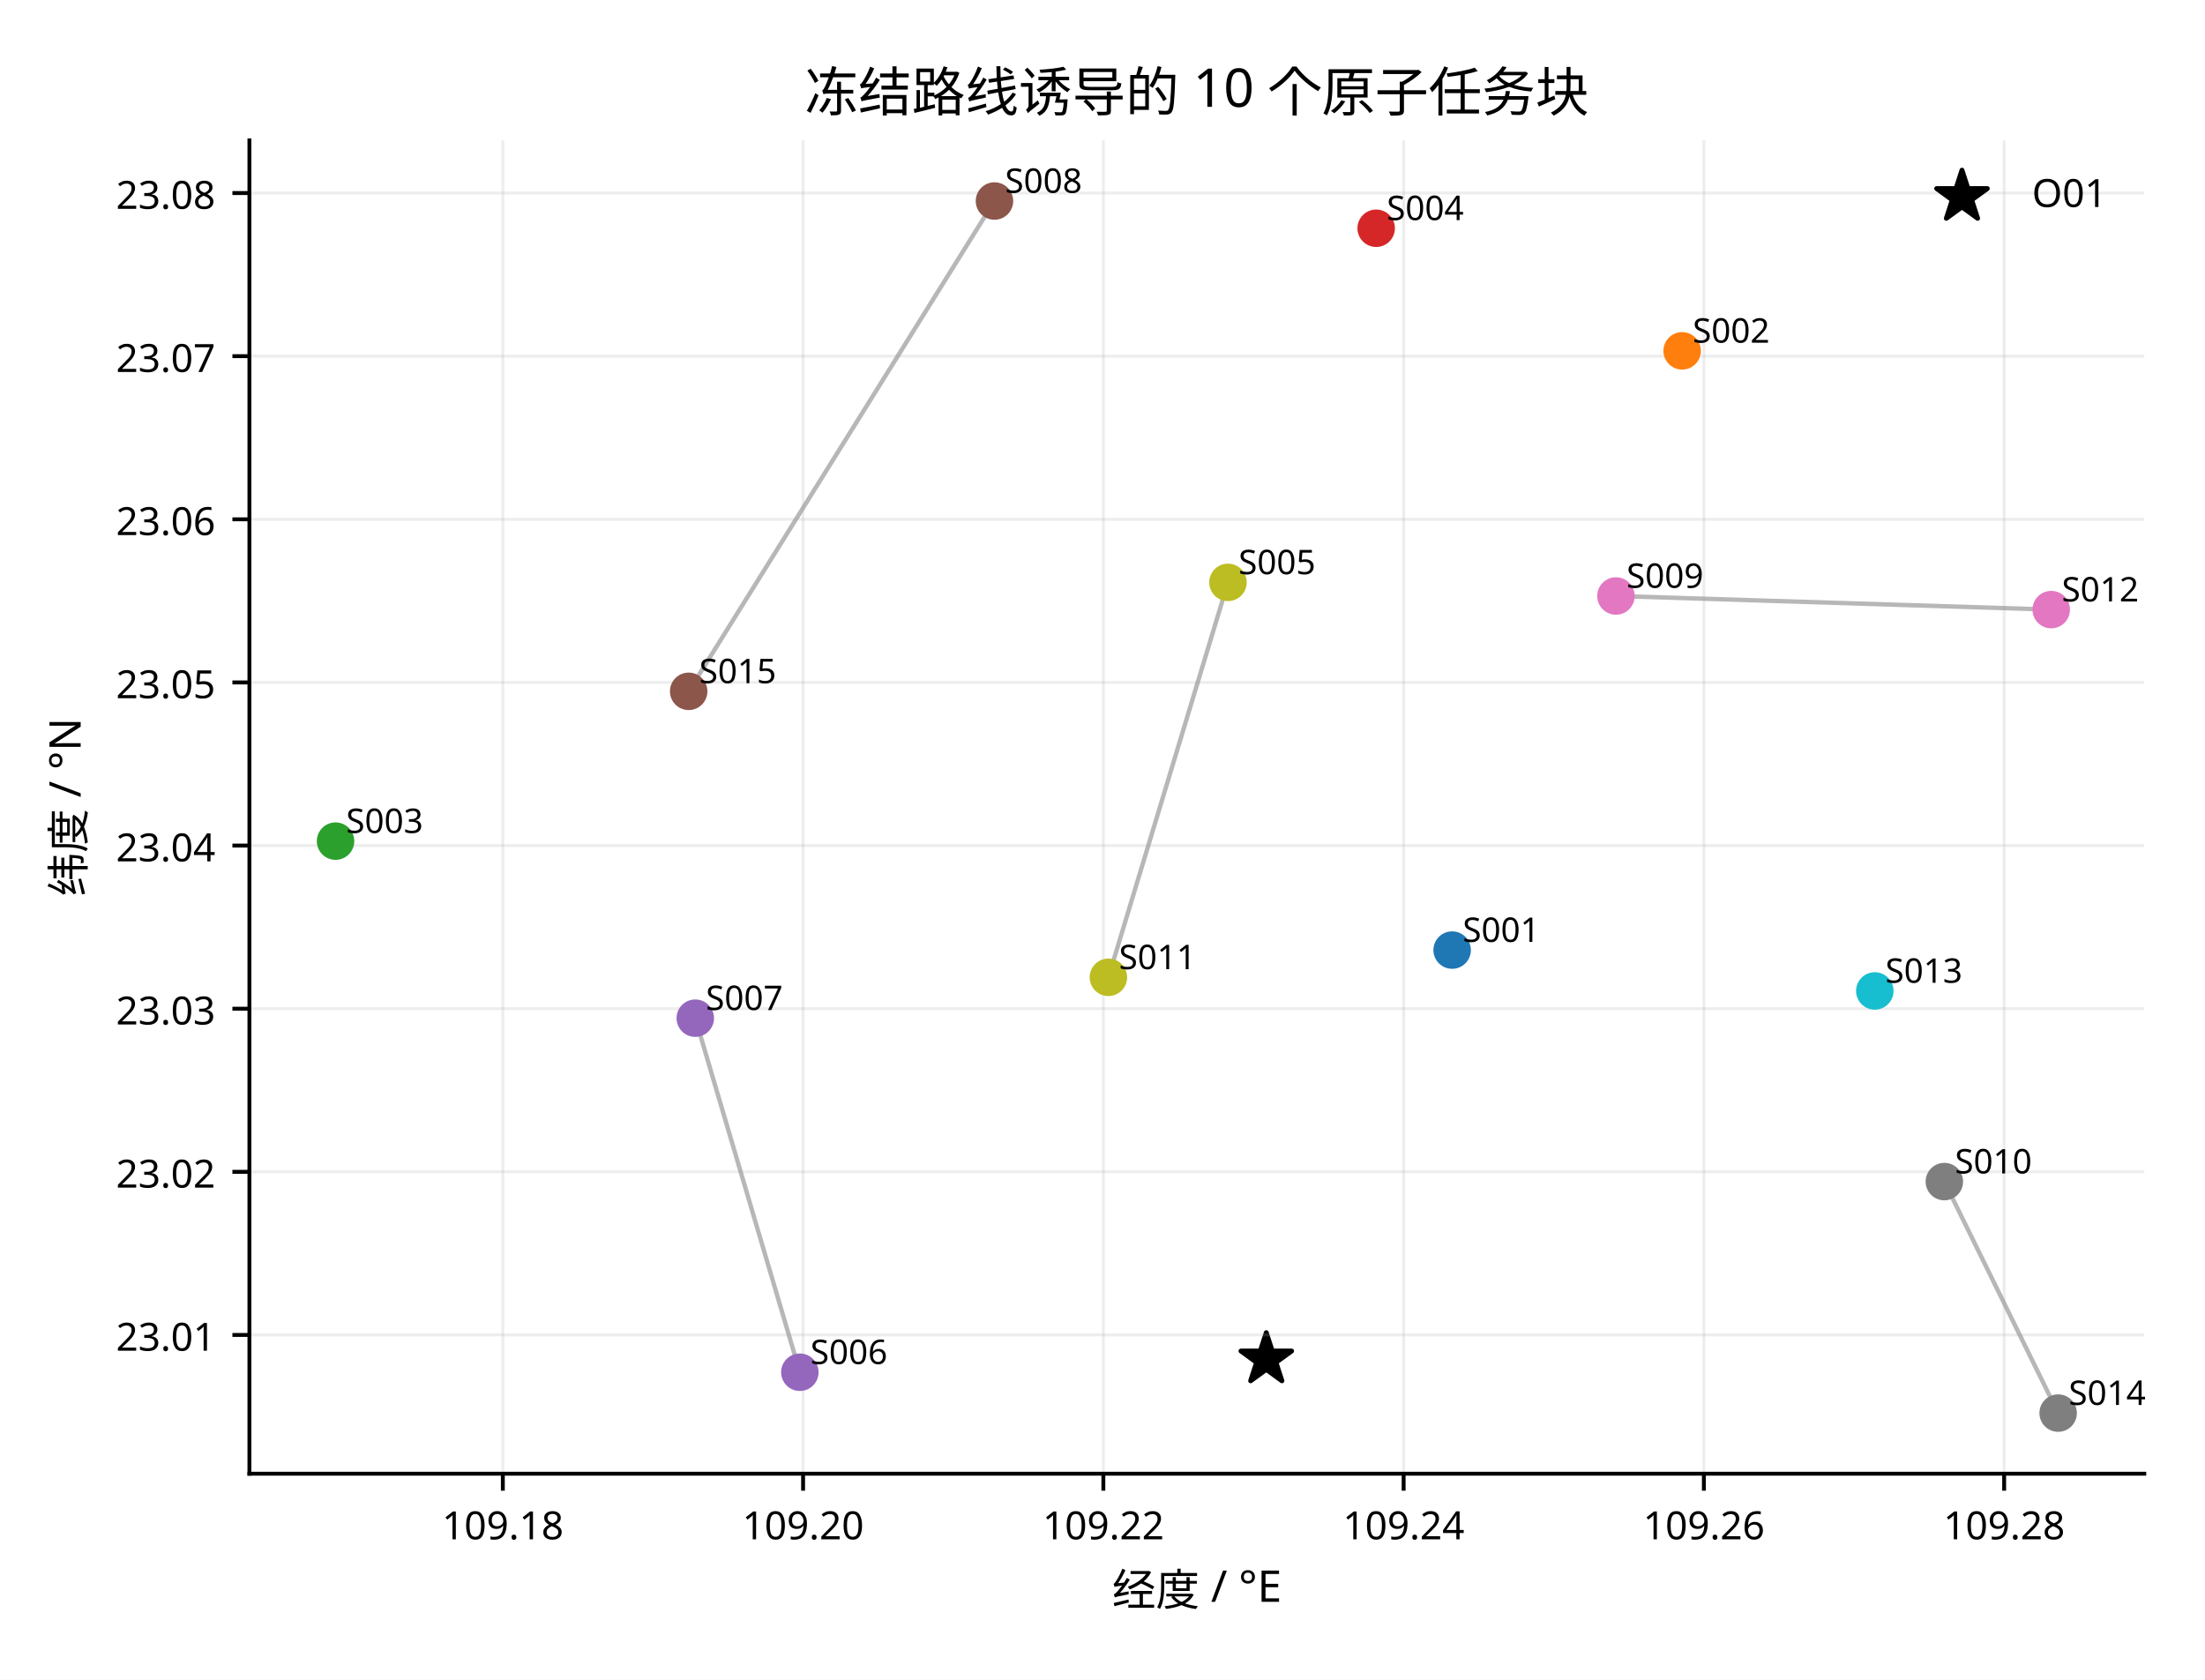
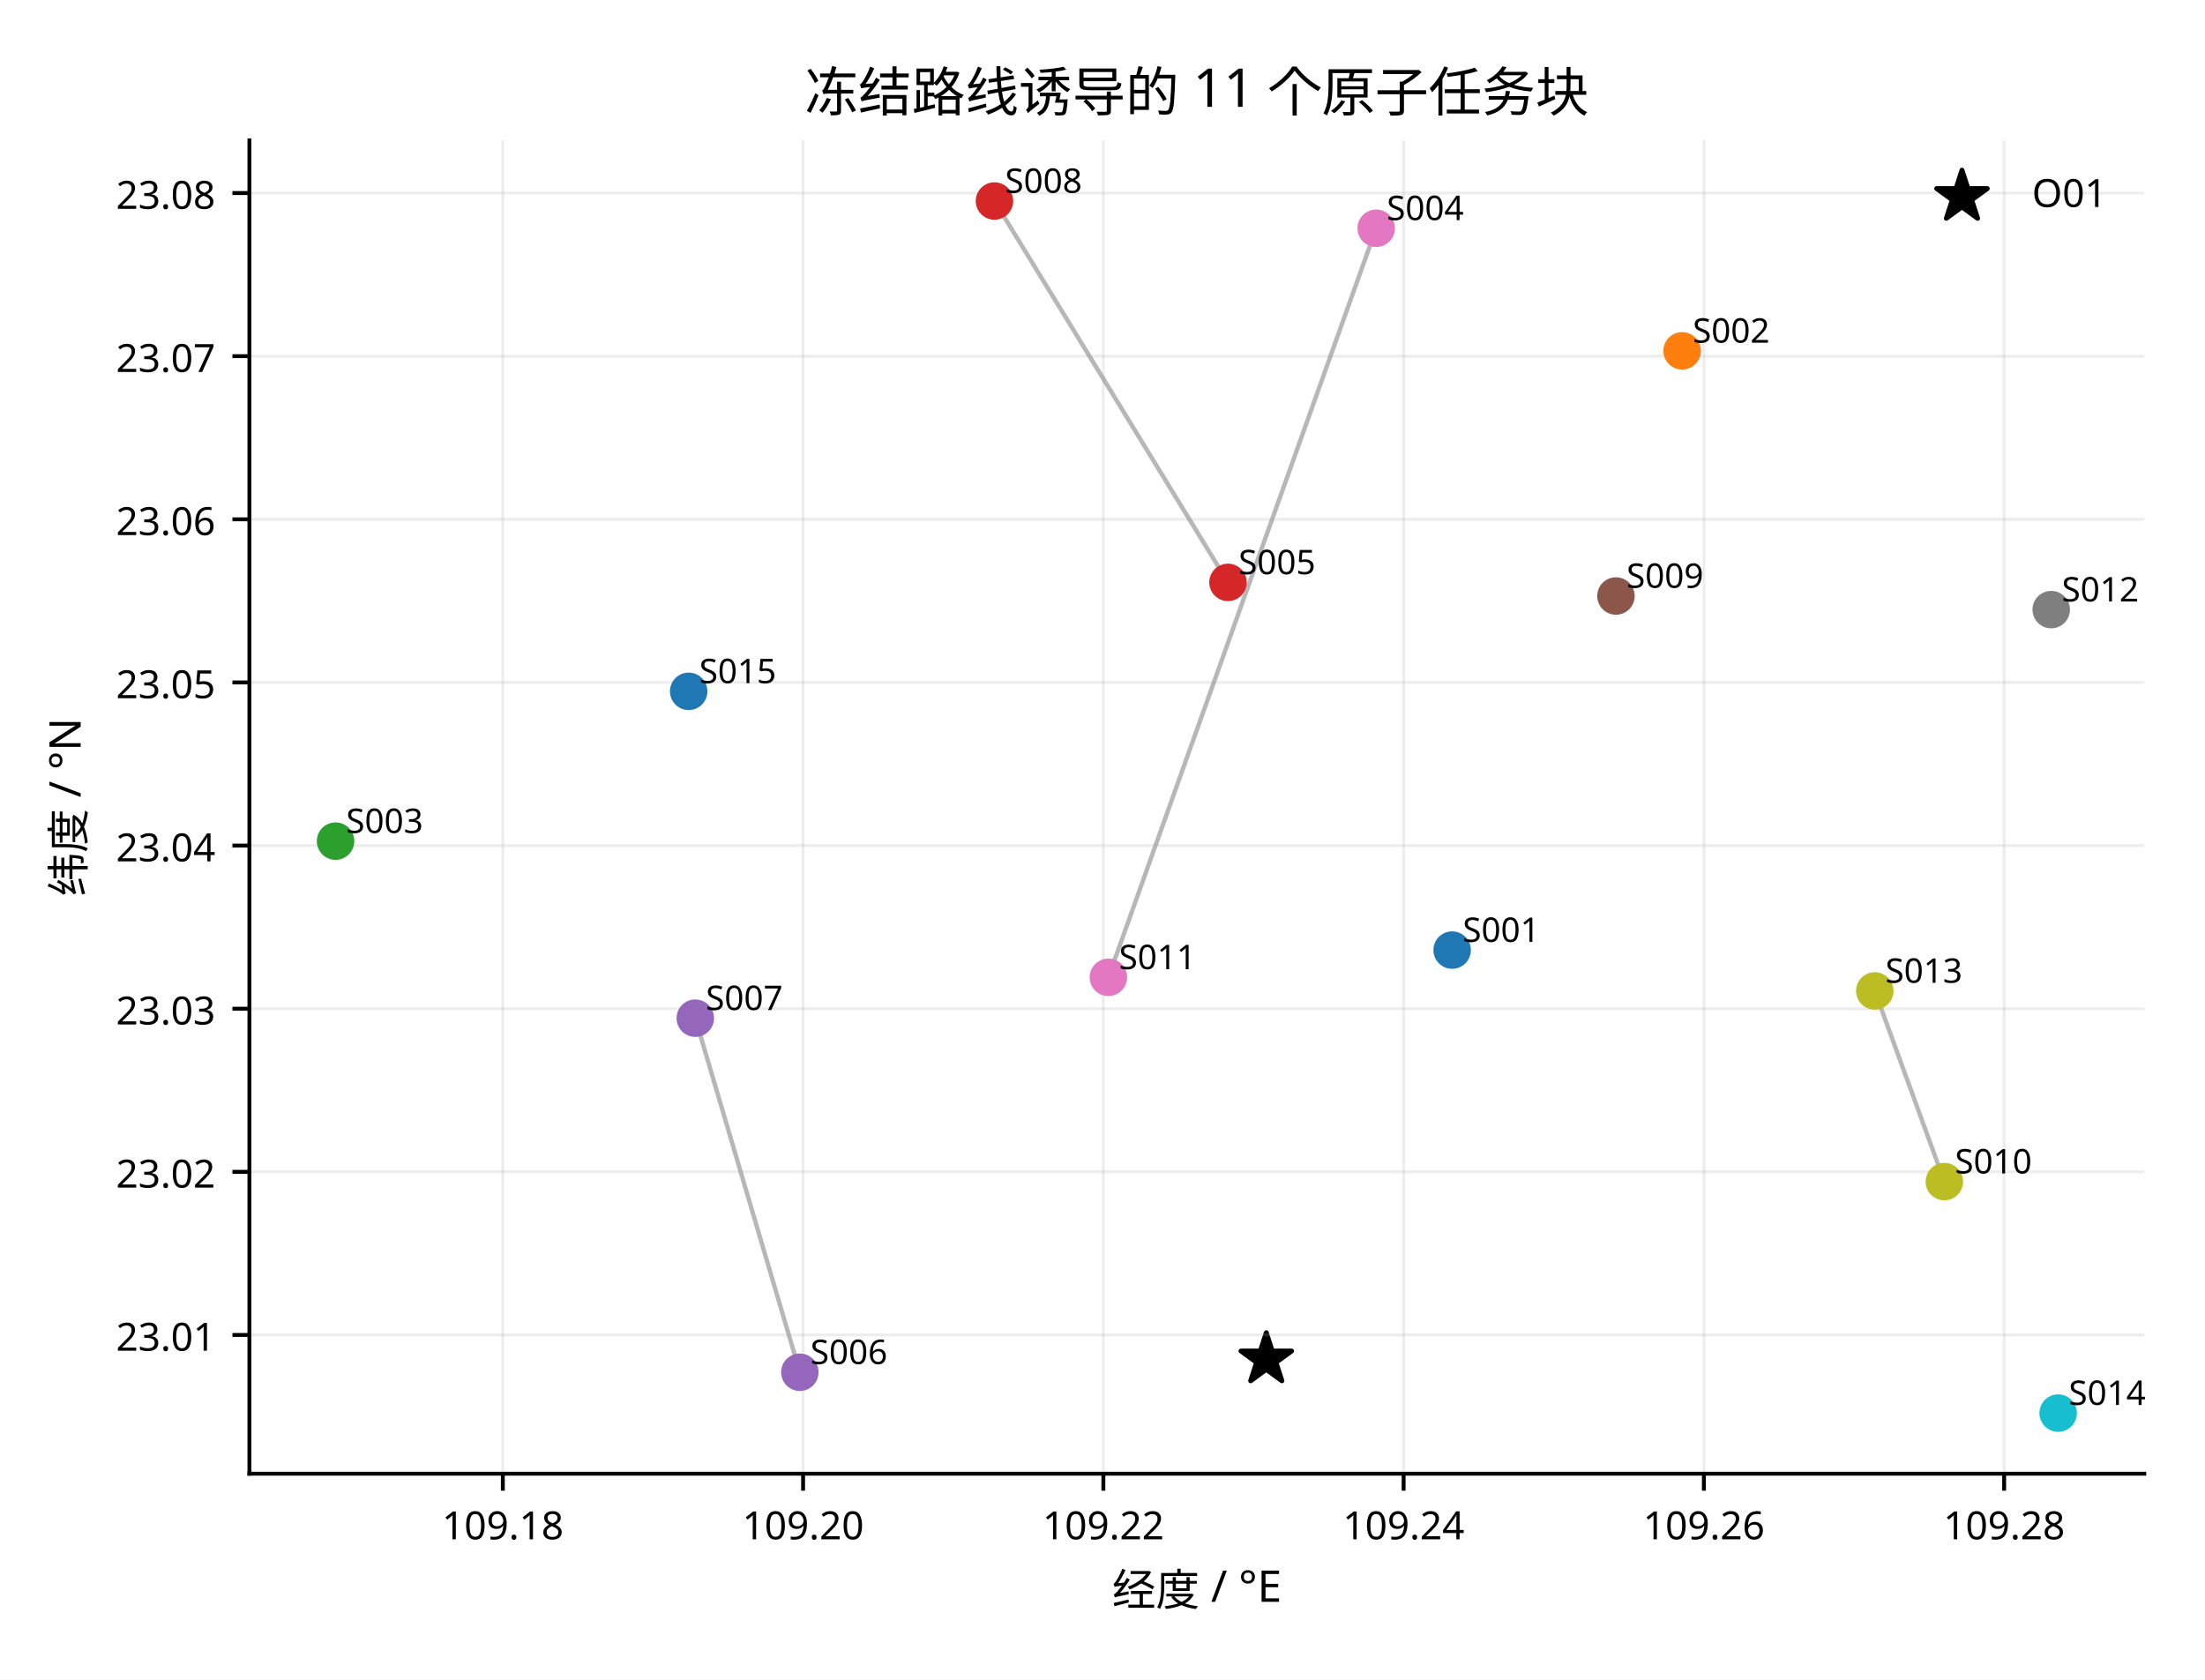
<svg xmlns="http://www.w3.org/2000/svg" xmlns:xlink="http://www.w3.org/1999/xlink" width="453.6pt" height="345.6pt" viewBox="0 0 453.6 345.6" version="1.1">
  <defs>
    <style type="text/css">*{stroke-linejoin: round; stroke-linecap: butt}</style>
  </defs>
  <g id="figure_1">
    <g id="patch_1">
      <path d="M 0 345.6  L 453.6 345.6  L 453.6 0  L 0 0  z " style="fill: #ffffff" />
    </g>
    <g id="axes_1">
      <g id="patch_2">
        <path d="M 51.309 303.199  L 441.109 303.199  L 441.109 28.889  L 51.309 28.889  z " style="fill: #ffffff" />
      </g>
      <g id="PathCollection_1">
        <defs>
-           <path id="m1097da10de" d="M 0 -5.477  L -1.23 -1.693  L -5.209 -1.693  L -1.99 0.646  L -3.219 4.431  L -0 2.092  L 3.219 4.431  L 1.99 0.646  L 5.209 -1.693  L 1.23 -1.693  z " style="stroke: #000000" />
-         </defs>
-         <g clip-path="url(#p683996e214)">
-           <use xlink:href="#m1097da10de" x="260.492" y="279.655" style="stroke: #000000" />
+           <path id="mbda5fd56d7" d="M 0 -5.477  L -1.23 -1.693  L -5.209 -1.693  L -1.99 0.646  L -3.219 4.431  L -0 2.092  L 3.219 4.431  L 1.99 0.646  L 5.209 -1.693  L 1.23 -1.693  z " style="stroke: #000000" />
+         </defs>
+         <g clip-path="url(#pc2df2aba1f)">
+           <use xlink:href="#mbda5fd56d7" x="260.492" y="279.655" style="stroke: #000000" />
        </g>
      </g>
      <g id="matplotlib.axis_1">
        <g id="xtick_1">
          <g id="line2d_1">
-             <path d="M 103.439 303.199  L 103.439 28.889  " clip-path="url(#p683996e214)" style="fill: none; stroke: #b0b0b0; stroke-opacity: 0.22; stroke-width: 0.6; stroke-linecap: square" />
+             <path d="M 103.439 303.199  L 103.439 28.889  " clip-path="url(#pc2df2aba1f)" style="fill: none; stroke: #b0b0b0; stroke-opacity: 0.22; stroke-width: 0.6; stroke-linecap: square" />
          </g>
          <g id="line2d_2">
            <defs>
-               <path id="m12d4867e0e" d="M 0 0  L 0 3.5  " style="stroke: #000000; stroke-width: 0.8" />
+               <path id="md1722021ac" d="M 0 0  L 0 3.5  " style="stroke: #000000; stroke-width: 0.8" />
            </defs>
            <g>
-               <use xlink:href="#m12d4867e0e" x="103.439" y="303.199" style="stroke: #000000; stroke-width: 0.8" />
+               <use xlink:href="#md1722021ac" x="103.439" y="303.199" style="stroke: #000000; stroke-width: 0.8" />
            </g>
          </g>
          <g id="text_1">
            <text style="font-size: 8px; font-family: 'Microsoft YaHei'; text-anchor: middle" x="103.439" y="316.695" transform="rotate(-0 103.4391 316.695)">109.18</text>
          </g>
        </g>
        <g id="xtick_2">
          <g id="line2d_3">
-             <path d="M 165.208 303.199  L 165.208 28.889  " clip-path="url(#p683996e214)" style="fill: none; stroke: #b0b0b0; stroke-opacity: 0.22; stroke-width: 0.6; stroke-linecap: square" />
+             <path d="M 165.208 303.199  L 165.208 28.889  " clip-path="url(#pc2df2aba1f)" style="fill: none; stroke: #b0b0b0; stroke-opacity: 0.22; stroke-width: 0.6; stroke-linecap: square" />
          </g>
          <g id="line2d_4">
            <g>
-               <use xlink:href="#m12d4867e0e" x="165.208" y="303.199" style="stroke: #000000; stroke-width: 0.8" />
+               <use xlink:href="#md1722021ac" x="165.208" y="303.199" style="stroke: #000000; stroke-width: 0.8" />
            </g>
          </g>
          <g id="text_2">
            <text style="font-size: 8px; font-family: 'Microsoft YaHei'; text-anchor: middle" x="165.208" y="316.695" transform="rotate(-0 165.2079 316.695)">109.20</text>
          </g>
        </g>
        <g id="xtick_3">
          <g id="line2d_5">
-             <path d="M 226.977 303.199  L 226.977 28.889  " clip-path="url(#p683996e214)" style="fill: none; stroke: #b0b0b0; stroke-opacity: 0.22; stroke-width: 0.6; stroke-linecap: square" />
+             <path d="M 226.977 303.199  L 226.977 28.889  " clip-path="url(#pc2df2aba1f)" style="fill: none; stroke: #b0b0b0; stroke-opacity: 0.22; stroke-width: 0.6; stroke-linecap: square" />
          </g>
          <g id="line2d_6">
            <g>
-               <use xlink:href="#m12d4867e0e" x="226.977" y="303.199" style="stroke: #000000; stroke-width: 0.8" />
+               <use xlink:href="#md1722021ac" x="226.977" y="303.199" style="stroke: #000000; stroke-width: 0.8" />
            </g>
          </g>
          <g id="text_3">
            <text style="font-size: 8px; font-family: 'Microsoft YaHei'; text-anchor: middle" x="226.977" y="316.695" transform="rotate(-0 226.9768 316.695)">109.22</text>
          </g>
        </g>
        <g id="xtick_4">
          <g id="line2d_7">
-             <path d="M 288.746 303.199  L 288.746 28.889  " clip-path="url(#p683996e214)" style="fill: none; stroke: #b0b0b0; stroke-opacity: 0.22; stroke-width: 0.6; stroke-linecap: square" />
+             <path d="M 288.746 303.199  L 288.746 28.889  " clip-path="url(#pc2df2aba1f)" style="fill: none; stroke: #b0b0b0; stroke-opacity: 0.22; stroke-width: 0.6; stroke-linecap: square" />
          </g>
          <g id="line2d_8">
            <g>
-               <use xlink:href="#m12d4867e0e" x="288.746" y="303.199" style="stroke: #000000; stroke-width: 0.8" />
+               <use xlink:href="#md1722021ac" x="288.746" y="303.199" style="stroke: #000000; stroke-width: 0.8" />
            </g>
          </g>
          <g id="text_4">
            <text style="font-size: 8px; font-family: 'Microsoft YaHei'; text-anchor: middle" x="288.746" y="316.695" transform="rotate(-0 288.7456 316.695)">109.24</text>
          </g>
        </g>
        <g id="xtick_5">
          <g id="line2d_9">
-             <path d="M 350.514 303.199  L 350.514 28.889  " clip-path="url(#p683996e214)" style="fill: none; stroke: #b0b0b0; stroke-opacity: 0.22; stroke-width: 0.6; stroke-linecap: square" />
+             <path d="M 350.514 303.199  L 350.514 28.889  " clip-path="url(#pc2df2aba1f)" style="fill: none; stroke: #b0b0b0; stroke-opacity: 0.22; stroke-width: 0.6; stroke-linecap: square" />
          </g>
          <g id="line2d_10">
            <g>
-               <use xlink:href="#m12d4867e0e" x="350.514" y="303.199" style="stroke: #000000; stroke-width: 0.8" />
+               <use xlink:href="#md1722021ac" x="350.514" y="303.199" style="stroke: #000000; stroke-width: 0.8" />
            </g>
          </g>
          <g id="text_5">
            <text style="font-size: 8px; font-family: 'Microsoft YaHei'; text-anchor: middle" x="350.514" y="316.695" transform="rotate(-0 350.5145 316.695)">109.26</text>
          </g>
        </g>
        <g id="xtick_6">
          <g id="line2d_11">
-             <path d="M 412.283 303.199  L 412.283 28.889  " clip-path="url(#p683996e214)" style="fill: none; stroke: #b0b0b0; stroke-opacity: 0.22; stroke-width: 0.6; stroke-linecap: square" />
+             <path d="M 412.283 303.199  L 412.283 28.889  " clip-path="url(#pc2df2aba1f)" style="fill: none; stroke: #b0b0b0; stroke-opacity: 0.22; stroke-width: 0.6; stroke-linecap: square" />
          </g>
          <g id="line2d_12">
            <g>
-               <use xlink:href="#m12d4867e0e" x="412.283" y="303.199" style="stroke: #000000; stroke-width: 0.8" />
+               <use xlink:href="#md1722021ac" x="412.283" y="303.199" style="stroke: #000000; stroke-width: 0.8" />
            </g>
          </g>
          <g id="text_6">
            <text style="font-size: 8px; font-family: 'Microsoft YaHei'; text-anchor: middle" x="412.283" y="316.695" transform="rotate(-0 412.2833 316.695)">109.28</text>
          </g>
        </g>
        <g id="text_7">
          <text style="font-size: 9px; font-family: 'Microsoft YaHei'; text-anchor: middle" x="246.209" y="330.303" transform="rotate(-0 246.2091 330.3035)">经度 / °E</text>
        </g>
      </g>
      <g id="matplotlib.axis_2">
        <g id="ytick_1">
          <g id="line2d_13">
-             <path d="M 51.309 274.653  L 441.109 274.653  " clip-path="url(#p683996e214)" style="fill: none; stroke: #b0b0b0; stroke-opacity: 0.22; stroke-width: 0.6; stroke-linecap: square" />
+             <path d="M 51.309 274.653  L 441.109 274.653  " clip-path="url(#pc2df2aba1f)" style="fill: none; stroke: #b0b0b0; stroke-opacity: 0.22; stroke-width: 0.6; stroke-linecap: square" />
          </g>
          <g id="line2d_14">
            <defs>
-               <path id="mfabdb5f35a" d="M 0 0  L -3.5 0  " style="stroke: #000000; stroke-width: 0.8" />
+               <path id="m6b60a5896a" d="M 0 0  L -3.5 0  " style="stroke: #000000; stroke-width: 0.8" />
            </defs>
            <g>
-               <use xlink:href="#mfabdb5f35a" x="51.309" y="274.653" style="stroke: #000000; stroke-width: 0.8" />
+               <use xlink:href="#m6b60a5896a" x="51.309" y="274.653" style="stroke: #000000; stroke-width: 0.8" />
            </g>
          </g>
          <g id="text_8">
            <text style="font-size: 8px; font-family: 'Microsoft YaHei'; text-anchor: end" x="44.309" y="277.901" transform="rotate(-0 44.30887 277.901)">23.01</text>
          </g>
        </g>
        <g id="ytick_2">
          <g id="line2d_15">
-             <path d="M 51.309 241.091  L 441.109 241.091  " clip-path="url(#p683996e214)" style="fill: none; stroke: #b0b0b0; stroke-opacity: 0.22; stroke-width: 0.6; stroke-linecap: square" />
+             <path d="M 51.309 241.091  L 441.109 241.091  " clip-path="url(#pc2df2aba1f)" style="fill: none; stroke: #b0b0b0; stroke-opacity: 0.22; stroke-width: 0.6; stroke-linecap: square" />
          </g>
          <g id="line2d_16">
            <g>
-               <use xlink:href="#mfabdb5f35a" x="51.309" y="241.091" style="stroke: #000000; stroke-width: 0.8" />
+               <use xlink:href="#m6b60a5896a" x="51.309" y="241.091" style="stroke: #000000; stroke-width: 0.8" />
            </g>
          </g>
          <g id="text_9">
            <text style="font-size: 8px; font-family: 'Microsoft YaHei'; text-anchor: end" x="44.309" y="244.339" transform="rotate(-0 44.30887 244.3388)">23.02</text>
          </g>
        </g>
        <g id="ytick_3">
          <g id="line2d_17">
-             <path d="M 51.309 207.528  L 441.109 207.528  " clip-path="url(#p683996e214)" style="fill: none; stroke: #b0b0b0; stroke-opacity: 0.22; stroke-width: 0.6; stroke-linecap: square" />
+             <path d="M 51.309 207.528  L 441.109 207.528  " clip-path="url(#pc2df2aba1f)" style="fill: none; stroke: #b0b0b0; stroke-opacity: 0.22; stroke-width: 0.6; stroke-linecap: square" />
          </g>
          <g id="line2d_18">
            <g>
-               <use xlink:href="#mfabdb5f35a" x="51.309" y="207.528" style="stroke: #000000; stroke-width: 0.8" />
+               <use xlink:href="#m6b60a5896a" x="51.309" y="207.528" style="stroke: #000000; stroke-width: 0.8" />
            </g>
          </g>
          <g id="text_10">
            <text style="font-size: 8px; font-family: 'Microsoft YaHei'; text-anchor: end" x="44.309" y="210.777" transform="rotate(-0 44.30887 210.7765)">23.03</text>
          </g>
        </g>
        <g id="ytick_4">
          <g id="line2d_19">
-             <path d="M 51.309 173.966  L 441.109 173.966  " clip-path="url(#p683996e214)" style="fill: none; stroke: #b0b0b0; stroke-opacity: 0.22; stroke-width: 0.6; stroke-linecap: square" />
+             <path d="M 51.309 173.966  L 441.109 173.966  " clip-path="url(#pc2df2aba1f)" style="fill: none; stroke: #b0b0b0; stroke-opacity: 0.22; stroke-width: 0.6; stroke-linecap: square" />
          </g>
          <g id="line2d_20">
            <g>
-               <use xlink:href="#mfabdb5f35a" x="51.309" y="173.966" style="stroke: #000000; stroke-width: 0.8" />
+               <use xlink:href="#m6b60a5896a" x="51.309" y="173.966" style="stroke: #000000; stroke-width: 0.8" />
            </g>
          </g>
          <g id="text_11">
            <text style="font-size: 8px; font-family: 'Microsoft YaHei'; text-anchor: end" x="44.309" y="177.214" transform="rotate(-0 44.30887 177.2143)">23.04</text>
          </g>
        </g>
        <g id="ytick_5">
          <g id="line2d_21">
-             <path d="M 51.309 140.404  L 441.109 140.404  " clip-path="url(#p683996e214)" style="fill: none; stroke: #b0b0b0; stroke-opacity: 0.22; stroke-width: 0.6; stroke-linecap: square" />
+             <path d="M 51.309 140.404  L 441.109 140.404  " clip-path="url(#pc2df2aba1f)" style="fill: none; stroke: #b0b0b0; stroke-opacity: 0.22; stroke-width: 0.6; stroke-linecap: square" />
          </g>
          <g id="line2d_22">
            <g>
-               <use xlink:href="#mfabdb5f35a" x="51.309" y="140.404" style="stroke: #000000; stroke-width: 0.8" />
+               <use xlink:href="#m6b60a5896a" x="51.309" y="140.404" style="stroke: #000000; stroke-width: 0.8" />
            </g>
          </g>
          <g id="text_12">
            <text style="font-size: 8px; font-family: 'Microsoft YaHei'; text-anchor: end" x="44.309" y="143.652" transform="rotate(-0 44.30887 143.652)">23.05</text>
          </g>
        </g>
        <g id="ytick_6">
          <g id="line2d_23">
-             <path d="M 51.309 106.842  L 441.109 106.842  " clip-path="url(#p683996e214)" style="fill: none; stroke: #b0b0b0; stroke-opacity: 0.22; stroke-width: 0.6; stroke-linecap: square" />
+             <path d="M 51.309 106.842  L 441.109 106.842  " clip-path="url(#pc2df2aba1f)" style="fill: none; stroke: #b0b0b0; stroke-opacity: 0.22; stroke-width: 0.6; stroke-linecap: square" />
          </g>
          <g id="line2d_24">
            <g>
-               <use xlink:href="#mfabdb5f35a" x="51.309" y="106.842" style="stroke: #000000; stroke-width: 0.8" />
+               <use xlink:href="#m6b60a5896a" x="51.309" y="106.842" style="stroke: #000000; stroke-width: 0.8" />
            </g>
          </g>
          <g id="text_13">
            <text style="font-size: 8px; font-family: 'Microsoft YaHei'; text-anchor: end" x="44.309" y="110.09" transform="rotate(-0 44.30887 110.0898)">23.06</text>
          </g>
        </g>
        <g id="ytick_7">
          <g id="line2d_25">
-             <path d="M 51.309 73.279  L 441.109 73.279  " clip-path="url(#p683996e214)" style="fill: none; stroke: #b0b0b0; stroke-opacity: 0.22; stroke-width: 0.6; stroke-linecap: square" />
+             <path d="M 51.309 73.279  L 441.109 73.279  " clip-path="url(#pc2df2aba1f)" style="fill: none; stroke: #b0b0b0; stroke-opacity: 0.22; stroke-width: 0.6; stroke-linecap: square" />
          </g>
          <g id="line2d_26">
            <g>
-               <use xlink:href="#mfabdb5f35a" x="51.309" y="73.279" style="stroke: #000000; stroke-width: 0.8" />
+               <use xlink:href="#m6b60a5896a" x="51.309" y="73.279" style="stroke: #000000; stroke-width: 0.8" />
            </g>
          </g>
          <g id="text_14">
            <text style="font-size: 8px; font-family: 'Microsoft YaHei'; text-anchor: end" x="44.309" y="76.528" transform="rotate(-0 44.30887 76.5275)">23.07</text>
          </g>
        </g>
        <g id="ytick_8">
          <g id="line2d_27">
-             <path d="M 51.309 39.717  L 441.109 39.717  " clip-path="url(#p683996e214)" style="fill: none; stroke: #b0b0b0; stroke-opacity: 0.22; stroke-width: 0.6; stroke-linecap: square" />
+             <path d="M 51.309 39.717  L 441.109 39.717  " clip-path="url(#pc2df2aba1f)" style="fill: none; stroke: #b0b0b0; stroke-opacity: 0.22; stroke-width: 0.6; stroke-linecap: square" />
          </g>
          <g id="line2d_28">
            <g>
-               <use xlink:href="#mfabdb5f35a" x="51.309" y="39.717" style="stroke: #000000; stroke-width: 0.8" />
+               <use xlink:href="#m6b60a5896a" x="51.309" y="39.717" style="stroke: #000000; stroke-width: 0.8" />
            </g>
          </g>
          <g id="text_15">
            <text style="font-size: 8px; font-family: 'Microsoft YaHei'; text-anchor: end" x="44.309" y="42.965" transform="rotate(-0 44.30887 42.96525)">23.08</text>
          </g>
        </g>
        <g id="text_16">
          <text style="font-size: 9px; font-family: 'Microsoft YaHei'; text-anchor: middle" x="17.337" y="166.044" transform="rotate(-90 17.33685 166.0438)">纬度 / °N</text>
        </g>
      </g>
      <g id="line2d_29">
-         <path d="M 164.54 282.325  L 143.03 209.48  " clip-path="url(#p683996e214)" style="fill: none; stroke: #999999; stroke-opacity: 0.7; stroke-width: 0.9; stroke-linecap: square" />
+         <path d="M 164.54 282.325  L 143.03 209.48  " clip-path="url(#pc2df2aba1f)" style="fill: none; stroke: #999999; stroke-opacity: 0.7; stroke-width: 0.9; stroke-linecap: square" />
      </g>
      <g id="line2d_30">
-         <path d="M 204.577 41.357  L 141.67 142.234  " clip-path="url(#p683996e214)" style="fill: none; stroke: #999999; stroke-opacity: 0.7; stroke-width: 0.9; stroke-linecap: square" />
+         <path d="M 228.013 201.074  L 283.098 46.962  " clip-path="url(#pc2df2aba1f)" style="fill: none; stroke: #999999; stroke-opacity: 0.7; stroke-width: 0.9; stroke-linecap: square" />
      </g>
      <g id="line2d_31">
-         <path d="M 332.424 122.62  L 421.968 125.422  " clip-path="url(#p683996e214)" style="fill: none; stroke: #999999; stroke-opacity: 0.7; stroke-width: 0.9; stroke-linecap: square" />
+         <path d="M 252.612 119.818  L 204.577 41.357  " clip-path="url(#pc2df2aba1f)" style="fill: none; stroke: #999999; stroke-opacity: 0.7; stroke-width: 0.9; stroke-linecap: square" />
      </g>
      <g id="line2d_32">
-         <path d="M 399.981 243.101  L 423.391 290.73  " clip-path="url(#p683996e214)" style="fill: none; stroke: #999999; stroke-opacity: 0.7; stroke-width: 0.9; stroke-linecap: square" />
-       </g>
-       <g id="line2d_33">
-         <path d="M 228.013 201.074  L 252.612 119.818  " clip-path="url(#p683996e214)" style="fill: none; stroke: #999999; stroke-opacity: 0.7; stroke-width: 0.9; stroke-linecap: square" />
+         <path d="M 385.673 203.876  L 399.981 243.101  " clip-path="url(#pc2df2aba1f)" style="fill: none; stroke: #999999; stroke-opacity: 0.7; stroke-width: 0.9; stroke-linecap: square" />
      </g>
      <g id="patch_3">
        <path d="M 51.309 303.199  L 51.309 28.889  " style="fill: none; stroke: #000000; stroke-width: 0.8; stroke-linejoin: miter; stroke-linecap: square" />
      </g>
      <g id="patch_4">
        <path d="M 51.309 303.199  L 441.109 303.199  " style="fill: none; stroke: #000000; stroke-width: 0.8; stroke-linejoin: miter; stroke-linecap: square" />
      </g>
      <g id="PathCollection_2">
        <defs>
-           <path id="m85ec330882" d="M 0 3.354  C 0.89 3.354 1.743 3.001 2.372 2.372  C 3.001 1.743 3.354 0.89 3.354 0  C 3.354 -0.89 3.001 -1.743 2.372 -2.372  C 1.743 -3.001 0.89 -3.354 0 -3.354  C -0.89 -3.354 -1.743 -3.001 -2.372 -2.372  C -3.001 -1.743 -3.354 -0.89 -3.354 0  C -3.354 0.89 -3.001 1.743 -2.372 2.372  C -1.743 3.001 -0.89 3.354 0 3.354  z " style="stroke: #1f77b4" />
-         </defs>
-         <g clip-path="url(#p683996e214)">
-           <use xlink:href="#m85ec330882" x="298.727" y="195.471" style="fill: #1f77b4; stroke: #1f77b4" />
+           <path id="mf59791281e" d="M 0 3.354  C 0.89 3.354 1.743 3.001 2.372 2.372  C 3.001 1.743 3.354 0.89 3.354 0  C 3.354 -0.89 3.001 -1.743 2.372 -2.372  C 1.743 -3.001 0.89 -3.354 0 -3.354  C -0.89 -3.354 -1.743 -3.001 -2.372 -2.372  C -3.001 -1.743 -3.354 -0.89 -3.354 0  C -3.354 0.89 -3.001 1.743 -2.372 2.372  C -1.743 3.001 -0.89 3.354 0 3.354  z " style="stroke: #1f77b4" />
+         </defs>
+         <g clip-path="url(#pc2df2aba1f)">
+           <use xlink:href="#mf59791281e" x="298.727" y="195.471" style="fill: #1f77b4; stroke: #1f77b4" />
        </g>
      </g>
      <g id="text_17">
        <text style="font-size: 7px; font-family: 'Microsoft YaHei'; text-anchor: start" x="300.889" y="193.792" transform="rotate(-0 300.8891 193.7924)">S001</text>
      </g>
      <g id="PathCollection_3">
        <defs>
-           <path id="mf75f6eae71" d="M 0 3.354  C 0.89 3.354 1.743 3.001 2.372 2.372  C 3.001 1.743 3.354 0.89 3.354 0  C 3.354 -0.89 3.001 -1.743 2.372 -2.372  C 1.743 -3.001 0.89 -3.354 0 -3.354  C -0.89 -3.354 -1.743 -3.001 -2.372 -2.372  C -3.001 -1.743 -3.354 -0.89 -3.354 0  C -3.354 0.89 -3.001 1.743 -2.372 2.372  C -1.743 3.001 -0.89 3.354 0 3.354  z " style="stroke: #ff7f0e" />
-         </defs>
-         <g clip-path="url(#p683996e214)">
-           <use xlink:href="#mf75f6eae71" x="346.042" y="72.182" style="fill: #ff7f0e; stroke: #ff7f0e" />
+           <path id="me54ee0acb0" d="M 0 3.354  C 0.89 3.354 1.743 3.001 2.372 2.372  C 3.001 1.743 3.354 0.89 3.354 0  C 3.354 -0.89 3.001 -1.743 2.372 -2.372  C 1.743 -3.001 0.89 -3.354 0 -3.354  C -0.89 -3.354 -1.743 -3.001 -2.372 -2.372  C -3.001 -1.743 -3.354 -0.89 -3.354 0  C -3.354 0.89 -3.001 1.743 -2.372 2.372  C -1.743 3.001 -0.89 3.354 0 3.354  z " style="stroke: #ff7f0e" />
+         </defs>
+         <g clip-path="url(#pc2df2aba1f)">
+           <use xlink:href="#me54ee0acb0" x="346.042" y="72.182" style="fill: #ff7f0e; stroke: #ff7f0e" />
        </g>
      </g>
      <g id="text_18">
        <text style="font-size: 7px; font-family: 'Microsoft YaHei'; text-anchor: start" x="348.204" y="70.504" transform="rotate(-0 348.204 70.50352)">S002</text>
      </g>
      <g id="PathCollection_4">
        <defs>
-           <path id="m10ab35077e" d="M 0 3.354  C 0.89 3.354 1.743 3.001 2.372 2.372  C 3.001 1.743 3.354 0.89 3.354 0  C 3.354 -0.89 3.001 -1.743 2.372 -2.372  C 1.743 -3.001 0.89 -3.354 0 -3.354  C -0.89 -3.354 -1.743 -3.001 -2.372 -2.372  C -3.001 -1.743 -3.354 -0.89 -3.354 0  C -3.354 0.89 -3.001 1.743 -2.372 2.372  C -1.743 3.001 -0.89 3.354 0 3.354  z " style="stroke: #2ca02c" />
-         </defs>
-         <g clip-path="url(#p683996e214)">
-           <use xlink:href="#m10ab35077e" x="69.027" y="173.055" style="fill: #2ca02c; stroke: #2ca02c" />
+           <path id="m598a77a3b1" d="M 0 3.354  C 0.89 3.354 1.743 3.001 2.372 2.372  C 3.001 1.743 3.354 0.89 3.354 0  C 3.354 -0.89 3.001 -1.743 2.372 -2.372  C 1.743 -3.001 0.89 -3.354 0 -3.354  C -0.89 -3.354 -1.743 -3.001 -2.372 -2.372  C -3.001 -1.743 -3.354 -0.89 -3.354 0  C -3.354 0.89 -3.001 1.743 -2.372 2.372  C -1.743 3.001 -0.89 3.354 0 3.354  z " style="stroke: #2ca02c" />
+         </defs>
+         <g clip-path="url(#pc2df2aba1f)">
+           <use xlink:href="#m598a77a3b1" x="69.027" y="173.055" style="fill: #2ca02c; stroke: #2ca02c" />
        </g>
      </g>
      <g id="text_19">
        <text style="font-size: 7px; font-family: 'Microsoft YaHei'; text-anchor: start" x="71.189" y="171.377" transform="rotate(-0 71.18898 171.3772)">S003</text>
      </g>
      <g id="PathCollection_5">
        <defs>
-           <path id="me06a636dd5" d="M 0 3.354  C 0.89 3.354 1.743 3.001 2.372 2.372  C 3.001 1.743 3.354 0.89 3.354 0  C 3.354 -0.89 3.001 -1.743 2.372 -2.372  C 1.743 -3.001 0.89 -3.354 0 -3.354  C -0.89 -3.354 -1.743 -3.001 -2.372 -2.372  C -3.001 -1.743 -3.354 -0.89 -3.354 0  C -3.354 0.89 -3.001 1.743 -2.372 2.372  C -1.743 3.001 -0.89 3.354 0 3.354  z " style="stroke: #d62728" />
-         </defs>
-         <g clip-path="url(#p683996e214)">
-           <use xlink:href="#me06a636dd5" x="283.098" y="46.962" style="fill: #d62728; stroke: #d62728" />
+           <path id="m0127bb62f3" d="M 0 3.354  C 0.89 3.354 1.743 3.001 2.372 2.372  C 3.001 1.743 3.354 0.89 3.354 0  C 3.354 -0.89 3.001 -1.743 2.372 -2.372  C 1.743 -3.001 0.89 -3.354 0 -3.354  C -0.89 -3.354 -1.743 -3.001 -2.372 -2.372  C -3.001 -1.743 -3.354 -0.89 -3.354 0  C -3.354 0.89 -3.001 1.743 -2.372 2.372  C -1.743 3.001 -0.89 3.354 0 3.354  z " style="stroke: #e377c2" />
+         </defs>
+         <g clip-path="url(#pc2df2aba1f)">
+           <use xlink:href="#m0127bb62f3" x="283.098" y="46.962" style="fill: #e377c2; stroke: #e377c2" />
        </g>
      </g>
      <g id="text_20">
        <text style="font-size: 7px; font-family: 'Microsoft YaHei'; text-anchor: start" x="285.26" y="45.284" transform="rotate(-0 285.26 45.28384)">S004</text>
      </g>
      <g id="PathCollection_6">
        <defs>
-           <path id="mf08b376adf" d="M 0 3.354  C 0.89 3.354 1.743 3.001 2.372 2.372  C 3.001 1.743 3.354 0.89 3.354 0  C 3.354 -0.89 3.001 -1.743 2.372 -2.372  C 1.743 -3.001 0.89 -3.354 0 -3.354  C -0.89 -3.354 -1.743 -3.001 -2.372 -2.372  C -3.001 -1.743 -3.354 -0.89 -3.354 0  C -3.354 0.89 -3.001 1.743 -2.372 2.372  C -1.743 3.001 -0.89 3.354 0 3.354  z " style="stroke: #bcbd22" />
-         </defs>
-         <g clip-path="url(#p683996e214)">
-           <use xlink:href="#mf08b376adf" x="252.612" y="119.818" style="fill: #bcbd22; stroke: #bcbd22" />
+           <path id="m488a93fa46" d="M 0 3.354  C 0.89 3.354 1.743 3.001 2.372 2.372  C 3.001 1.743 3.354 0.89 3.354 0  C 3.354 -0.89 3.001 -1.743 2.372 -2.372  C 1.743 -3.001 0.89 -3.354 0 -3.354  C -0.89 -3.354 -1.743 -3.001 -2.372 -2.372  C -3.001 -1.743 -3.354 -0.89 -3.354 0  C -3.354 0.89 -3.001 1.743 -2.372 2.372  C -1.743 3.001 -0.89 3.354 0 3.354  z " style="stroke: #d62728" />
+         </defs>
+         <g clip-path="url(#pc2df2aba1f)">
+           <use xlink:href="#m488a93fa46" x="252.612" y="119.818" style="fill: #d62728; stroke: #d62728" />
        </g>
      </g>
      <g id="text_21">
        <text style="font-size: 7px; font-family: 'Microsoft YaHei'; text-anchor: start" x="254.774" y="118.139" transform="rotate(-0 254.7737 118.1394)">S005</text>
      </g>
      <g id="PathCollection_7">
        <defs>
-           <path id="m2be287f0fd" d="M 0 3.354  C 0.89 3.354 1.743 3.001 2.372 2.372  C 3.001 1.743 3.354 0.89 3.354 0  C 3.354 -0.89 3.001 -1.743 2.372 -2.372  C 1.743 -3.001 0.89 -3.354 0 -3.354  C -0.89 -3.354 -1.743 -3.001 -2.372 -2.372  C -3.001 -1.743 -3.354 -0.89 -3.354 0  C -3.354 0.89 -3.001 1.743 -2.372 2.372  C -1.743 3.001 -0.89 3.354 0 3.354  z " style="stroke: #9467bd" />
-         </defs>
-         <g clip-path="url(#p683996e214)">
-           <use xlink:href="#m2be287f0fd" x="164.54" y="282.325" style="fill: #9467bd; stroke: #9467bd" />
+           <path id="m5655084f81" d="M 0 3.354  C 0.89 3.354 1.743 3.001 2.372 2.372  C 3.001 1.743 3.354 0.89 3.354 0  C 3.354 -0.89 3.001 -1.743 2.372 -2.372  C 1.743 -3.001 0.89 -3.354 0 -3.354  C -0.89 -3.354 -1.743 -3.001 -2.372 -2.372  C -3.001 -1.743 -3.354 -0.89 -3.354 0  C -3.354 0.89 -3.001 1.743 -2.372 2.372  C -1.743 3.001 -0.89 3.354 0 3.354  z " style="stroke: #9467bd" />
+         </defs>
+         <g clip-path="url(#pc2df2aba1f)">
+           <use xlink:href="#m5655084f81" x="164.54" y="282.325" style="fill: #9467bd; stroke: #9467bd" />
        </g>
      </g>
      <g id="text_22">
        <text style="font-size: 7px; font-family: 'Microsoft YaHei'; text-anchor: start" x="166.702" y="280.647" transform="rotate(-0 166.7015 280.6472)">S006</text>
      </g>
      <g id="PathCollection_8">
-         <g clip-path="url(#p683996e214)">
-           <use xlink:href="#m2be287f0fd" x="143.03" y="209.48" style="fill: #9467bd; stroke: #9467bd" />
+         <g clip-path="url(#pc2df2aba1f)">
+           <use xlink:href="#m5655084f81" x="143.03" y="209.48" style="fill: #9467bd; stroke: #9467bd" />
        </g>
      </g>
      <g id="text_23">
        <text style="font-size: 7px; font-family: 'Microsoft YaHei'; text-anchor: start" x="145.192" y="207.802" transform="rotate(-0 145.1921 207.8017)">S007</text>
      </g>
      <g id="PathCollection_9">
-         <defs>
-           <path id="mfad5e67371" d="M 0 3.354  C 0.89 3.354 1.743 3.001 2.372 2.372  C 3.001 1.743 3.354 0.89 3.354 0  C 3.354 -0.89 3.001 -1.743 2.372 -2.372  C 1.743 -3.001 0.89 -3.354 0 -3.354  C -0.89 -3.354 -1.743 -3.001 -2.372 -2.372  C -3.001 -1.743 -3.354 -0.89 -3.354 0  C -3.354 0.89 -3.001 1.743 -2.372 2.372  C -1.743 3.001 -0.89 3.354 0 3.354  z " style="stroke: #8c564b" />
-         </defs>
-         <g clip-path="url(#p683996e214)">
-           <use xlink:href="#mfad5e67371" x="204.577" y="41.357" style="fill: #8c564b; stroke: #8c564b" />
+         <g clip-path="url(#pc2df2aba1f)">
+           <use xlink:href="#m488a93fa46" x="204.577" y="41.357" style="fill: #d62728; stroke: #d62728" />
        </g>
      </g>
      <g id="text_24">
        <text style="font-size: 7px; font-family: 'Microsoft YaHei'; text-anchor: start" x="206.739" y="39.679" transform="rotate(-0 206.7388 39.67928)">S008</text>
      </g>
      <g id="PathCollection_10">
        <defs>
-           <path id="m5dd6ae14fb" d="M 0 3.354  C 0.89 3.354 1.743 3.001 2.372 2.372  C 3.001 1.743 3.354 0.89 3.354 0  C 3.354 -0.89 3.001 -1.743 2.372 -2.372  C 1.743 -3.001 0.89 -3.354 0 -3.354  C -0.89 -3.354 -1.743 -3.001 -2.372 -2.372  C -3.001 -1.743 -3.354 -0.89 -3.354 0  C -3.354 0.89 -3.001 1.743 -2.372 2.372  C -1.743 3.001 -0.89 3.354 0 3.354  z " style="stroke: #e377c2" />
-         </defs>
-         <g clip-path="url(#p683996e214)">
-           <use xlink:href="#m5dd6ae14fb" x="332.424" y="122.62" style="fill: #e377c2; stroke: #e377c2" />
+           <path id="m6a85b5c661" d="M 0 3.354  C 0.89 3.354 1.743 3.001 2.372 2.372  C 3.001 1.743 3.354 0.89 3.354 0  C 3.354 -0.89 3.001 -1.743 2.372 -2.372  C 1.743 -3.001 0.89 -3.354 0 -3.354  C -0.89 -3.354 -1.743 -3.001 -2.372 -2.372  C -3.001 -1.743 -3.354 -0.89 -3.354 0  C -3.354 0.89 -3.001 1.743 -2.372 2.372  C -1.743 3.001 -0.89 3.354 0 3.354  z " style="stroke: #8c564b" />
+         </defs>
+         <g clip-path="url(#pc2df2aba1f)">
+           <use xlink:href="#m6a85b5c661" x="332.424" y="122.62" style="fill: #8c564b; stroke: #8c564b" />
        </g>
      </g>
      <g id="text_25">
        <text style="font-size: 7px; font-family: 'Microsoft YaHei'; text-anchor: start" x="334.586" y="120.942" transform="rotate(-0 334.5855 120.9415)">S009</text>
      </g>
      <g id="PathCollection_11">
        <defs>
-           <path id="mabd865ea19" d="M 0 3.354  C 0.89 3.354 1.743 3.001 2.372 2.372  C 3.001 1.743 3.354 0.89 3.354 0  C 3.354 -0.89 3.001 -1.743 2.372 -2.372  C 1.743 -3.001 0.89 -3.354 0 -3.354  C -0.89 -3.354 -1.743 -3.001 -2.372 -2.372  C -3.001 -1.743 -3.354 -0.89 -3.354 0  C -3.354 0.89 -3.001 1.743 -2.372 2.372  C -1.743 3.001 -0.89 3.354 0 3.354  z " style="stroke: #7f7f7f" />
-         </defs>
-         <g clip-path="url(#p683996e214)">
-           <use xlink:href="#mabd865ea19" x="399.981" y="243.101" style="fill: #7f7f7f; stroke: #7f7f7f" />
+           <path id="mfa3d1dac0a" d="M 0 3.354  C 0.89 3.354 1.743 3.001 2.372 2.372  C 3.001 1.743 3.354 0.89 3.354 0  C 3.354 -0.89 3.001 -1.743 2.372 -2.372  C 1.743 -3.001 0.89 -3.354 0 -3.354  C -0.89 -3.354 -1.743 -3.001 -2.372 -2.372  C -3.001 -1.743 -3.354 -0.89 -3.354 0  C -3.354 0.89 -3.001 1.743 -2.372 2.372  C -1.743 3.001 -0.89 3.354 0 3.354  z " style="stroke: #bcbd22" />
+         </defs>
+         <g clip-path="url(#pc2df2aba1f)">
+           <use xlink:href="#mfa3d1dac0a" x="399.981" y="243.101" style="fill: #bcbd22; stroke: #bcbd22" />
        </g>
      </g>
      <g id="text_26">
        <text style="font-size: 7px; font-family: 'Microsoft YaHei'; text-anchor: start" x="402.143" y="241.423" transform="rotate(-0 402.1433 241.4233)">S010</text>
      </g>
      <g id="PathCollection_12">
-         <g clip-path="url(#p683996e214)">
-           <use xlink:href="#mf08b376adf" x="228.013" y="201.074" style="fill: #bcbd22; stroke: #bcbd22" />
+         <g clip-path="url(#pc2df2aba1f)">
+           <use xlink:href="#m0127bb62f3" x="228.013" y="201.074" style="fill: #e377c2; stroke: #e377c2" />
        </g>
      </g>
      <g id="text_27">
        <text style="font-size: 7px; font-family: 'Microsoft YaHei'; text-anchor: start" x="230.175" y="199.396" transform="rotate(-0 230.1752 199.396)">S011</text>
      </g>
      <g id="PathCollection_13">
-         <g clip-path="url(#p683996e214)">
-           <use xlink:href="#m5dd6ae14fb" x="421.968" y="125.422" style="fill: #e377c2; stroke: #e377c2" />
+         <defs>
+           <path id="m8353db9729" d="M 0 3.354  C 0.89 3.354 1.743 3.001 2.372 2.372  C 3.001 1.743 3.354 0.89 3.354 0  C 3.354 -0.89 3.001 -1.743 2.372 -2.372  C 1.743 -3.001 0.89 -3.354 0 -3.354  C -0.89 -3.354 -1.743 -3.001 -2.372 -2.372  C -3.001 -1.743 -3.354 -0.89 -3.354 0  C -3.354 0.89 -3.001 1.743 -2.372 2.372  C -1.743 3.001 -0.89 3.354 0 3.354  z " style="stroke: #7f7f7f" />
+         </defs>
+         <g clip-path="url(#pc2df2aba1f)">
+           <use xlink:href="#m8353db9729" x="421.968" y="125.422" style="fill: #7f7f7f; stroke: #7f7f7f" />
        </g>
      </g>
      <g id="text_28">
        <text style="font-size: 7px; font-family: 'Microsoft YaHei'; text-anchor: start" x="424.13" y="123.744" transform="rotate(-0 424.1296 123.7437)">S012</text>
      </g>
      <g id="PathCollection_14">
-         <defs>
-           <path id="md0cbc9b54b" d="M 0 3.354  C 0.89 3.354 1.743 3.001 2.372 2.372  C 3.001 1.743 3.354 0.89 3.354 0  C 3.354 -0.89 3.001 -1.743 2.372 -2.372  C 1.743 -3.001 0.89 -3.354 0 -3.354  C -0.89 -3.354 -1.743 -3.001 -2.372 -2.372  C -3.001 -1.743 -3.354 -0.89 -3.354 0  C -3.354 0.89 -3.001 1.743 -2.372 2.372  C -1.743 3.001 -0.89 3.354 0 3.354  z " style="stroke: #17becf" />
-         </defs>
-         <g clip-path="url(#p683996e214)">
-           <use xlink:href="#md0cbc9b54b" x="385.673" y="203.876" style="fill: #17becf; stroke: #17becf" />
+         <g clip-path="url(#pc2df2aba1f)">
+           <use xlink:href="#mfa3d1dac0a" x="385.673" y="203.876" style="fill: #bcbd22; stroke: #bcbd22" />
        </g>
      </g>
      <g id="text_29">
        <text style="font-size: 7px; font-family: 'Microsoft YaHei'; text-anchor: start" x="387.835" y="202.198" transform="rotate(-0 387.8349 202.1981)">S013</text>
      </g>
      <g id="PathCollection_15">
-         <g clip-path="url(#p683996e214)">
-           <use xlink:href="#mabd865ea19" x="423.391" y="290.73" style="fill: #7f7f7f; stroke: #7f7f7f" />
+         <defs>
+           <path id="m0850c88845" d="M 0 3.354  C 0.89 3.354 1.743 3.001 2.372 2.372  C 3.001 1.743 3.354 0.89 3.354 0  C 3.354 -0.89 3.001 -1.743 2.372 -2.372  C 1.743 -3.001 0.89 -3.354 0 -3.354  C -0.89 -3.354 -1.743 -3.001 -2.372 -2.372  C -3.001 -1.743 -3.354 -0.89 -3.354 0  C -3.354 0.89 -3.001 1.743 -2.372 2.372  C -1.743 3.001 -0.89 3.354 0 3.354  z " style="stroke: #17becf" />
+         </defs>
+         <g clip-path="url(#pc2df2aba1f)">
+           <use xlink:href="#m0850c88845" x="423.391" y="290.73" style="fill: #17becf; stroke: #17becf" />
        </g>
      </g>
      <g id="text_30">
        <text style="font-size: 7px; font-family: 'Microsoft YaHei'; text-anchor: start" x="425.553" y="289.052" transform="rotate(-0 425.5531 289.0522)">S014</text>
      </g>
      <g id="PathCollection_16">
-         <g clip-path="url(#p683996e214)">
-           <use xlink:href="#mfad5e67371" x="141.67" y="142.234" style="fill: #8c564b; stroke: #8c564b" />
+         <g clip-path="url(#pc2df2aba1f)">
+           <use xlink:href="#mf59791281e" x="141.67" y="142.234" style="fill: #1f77b4; stroke: #1f77b4" />
        </g>
      </g>
      <g id="text_31">
        <text style="font-size: 7px; font-family: 'Microsoft YaHei'; text-anchor: start" x="143.832" y="140.556" transform="rotate(-0 143.8316 140.5557)">S015</text>
      </g>
      <g id="text_32">
-         <text style="font-size: 11px; font-family: 'Microsoft YaHei'; text-anchor: middle" x="246.209" y="22.889" transform="rotate(-0 246.2091 22.88875)">冻结路线诱导的 10 个原子任务块</text>
+         <text style="font-size: 11px; font-family: 'Microsoft YaHei'; text-anchor: middle" x="246.209" y="22.889" transform="rotate(-0 246.2091 22.88875)">冻结路线诱导的 11 个原子任务块</text>
      </g>
      <g id="legend_1">
        <g id="PathCollection_17">
          <g>
-             <use xlink:href="#m1097da10de" x="403.607" y="40.485" style="stroke: #000000" />
+             <use xlink:href="#mbda5fd56d7" x="403.607" y="40.485" style="stroke: #000000" />
          </g>
        </g>
        <g id="text_33">
          <text style="font-size: 8px; font-family: 'Microsoft YaHei'; text-anchor: start" x="418.007" y="42.585" transform="rotate(-0 418.0069 42.58484)">O01</text>
        </g>
      </g>
    </g>
  </g>
  <defs>
-     <clipPath id="p683996e214">
+     <clipPath id="pc2df2aba1f">
      <rect x="51.309" y="28.889" width="389.801" height="274.31" />
    </clipPath>
  </defs>
</svg>
